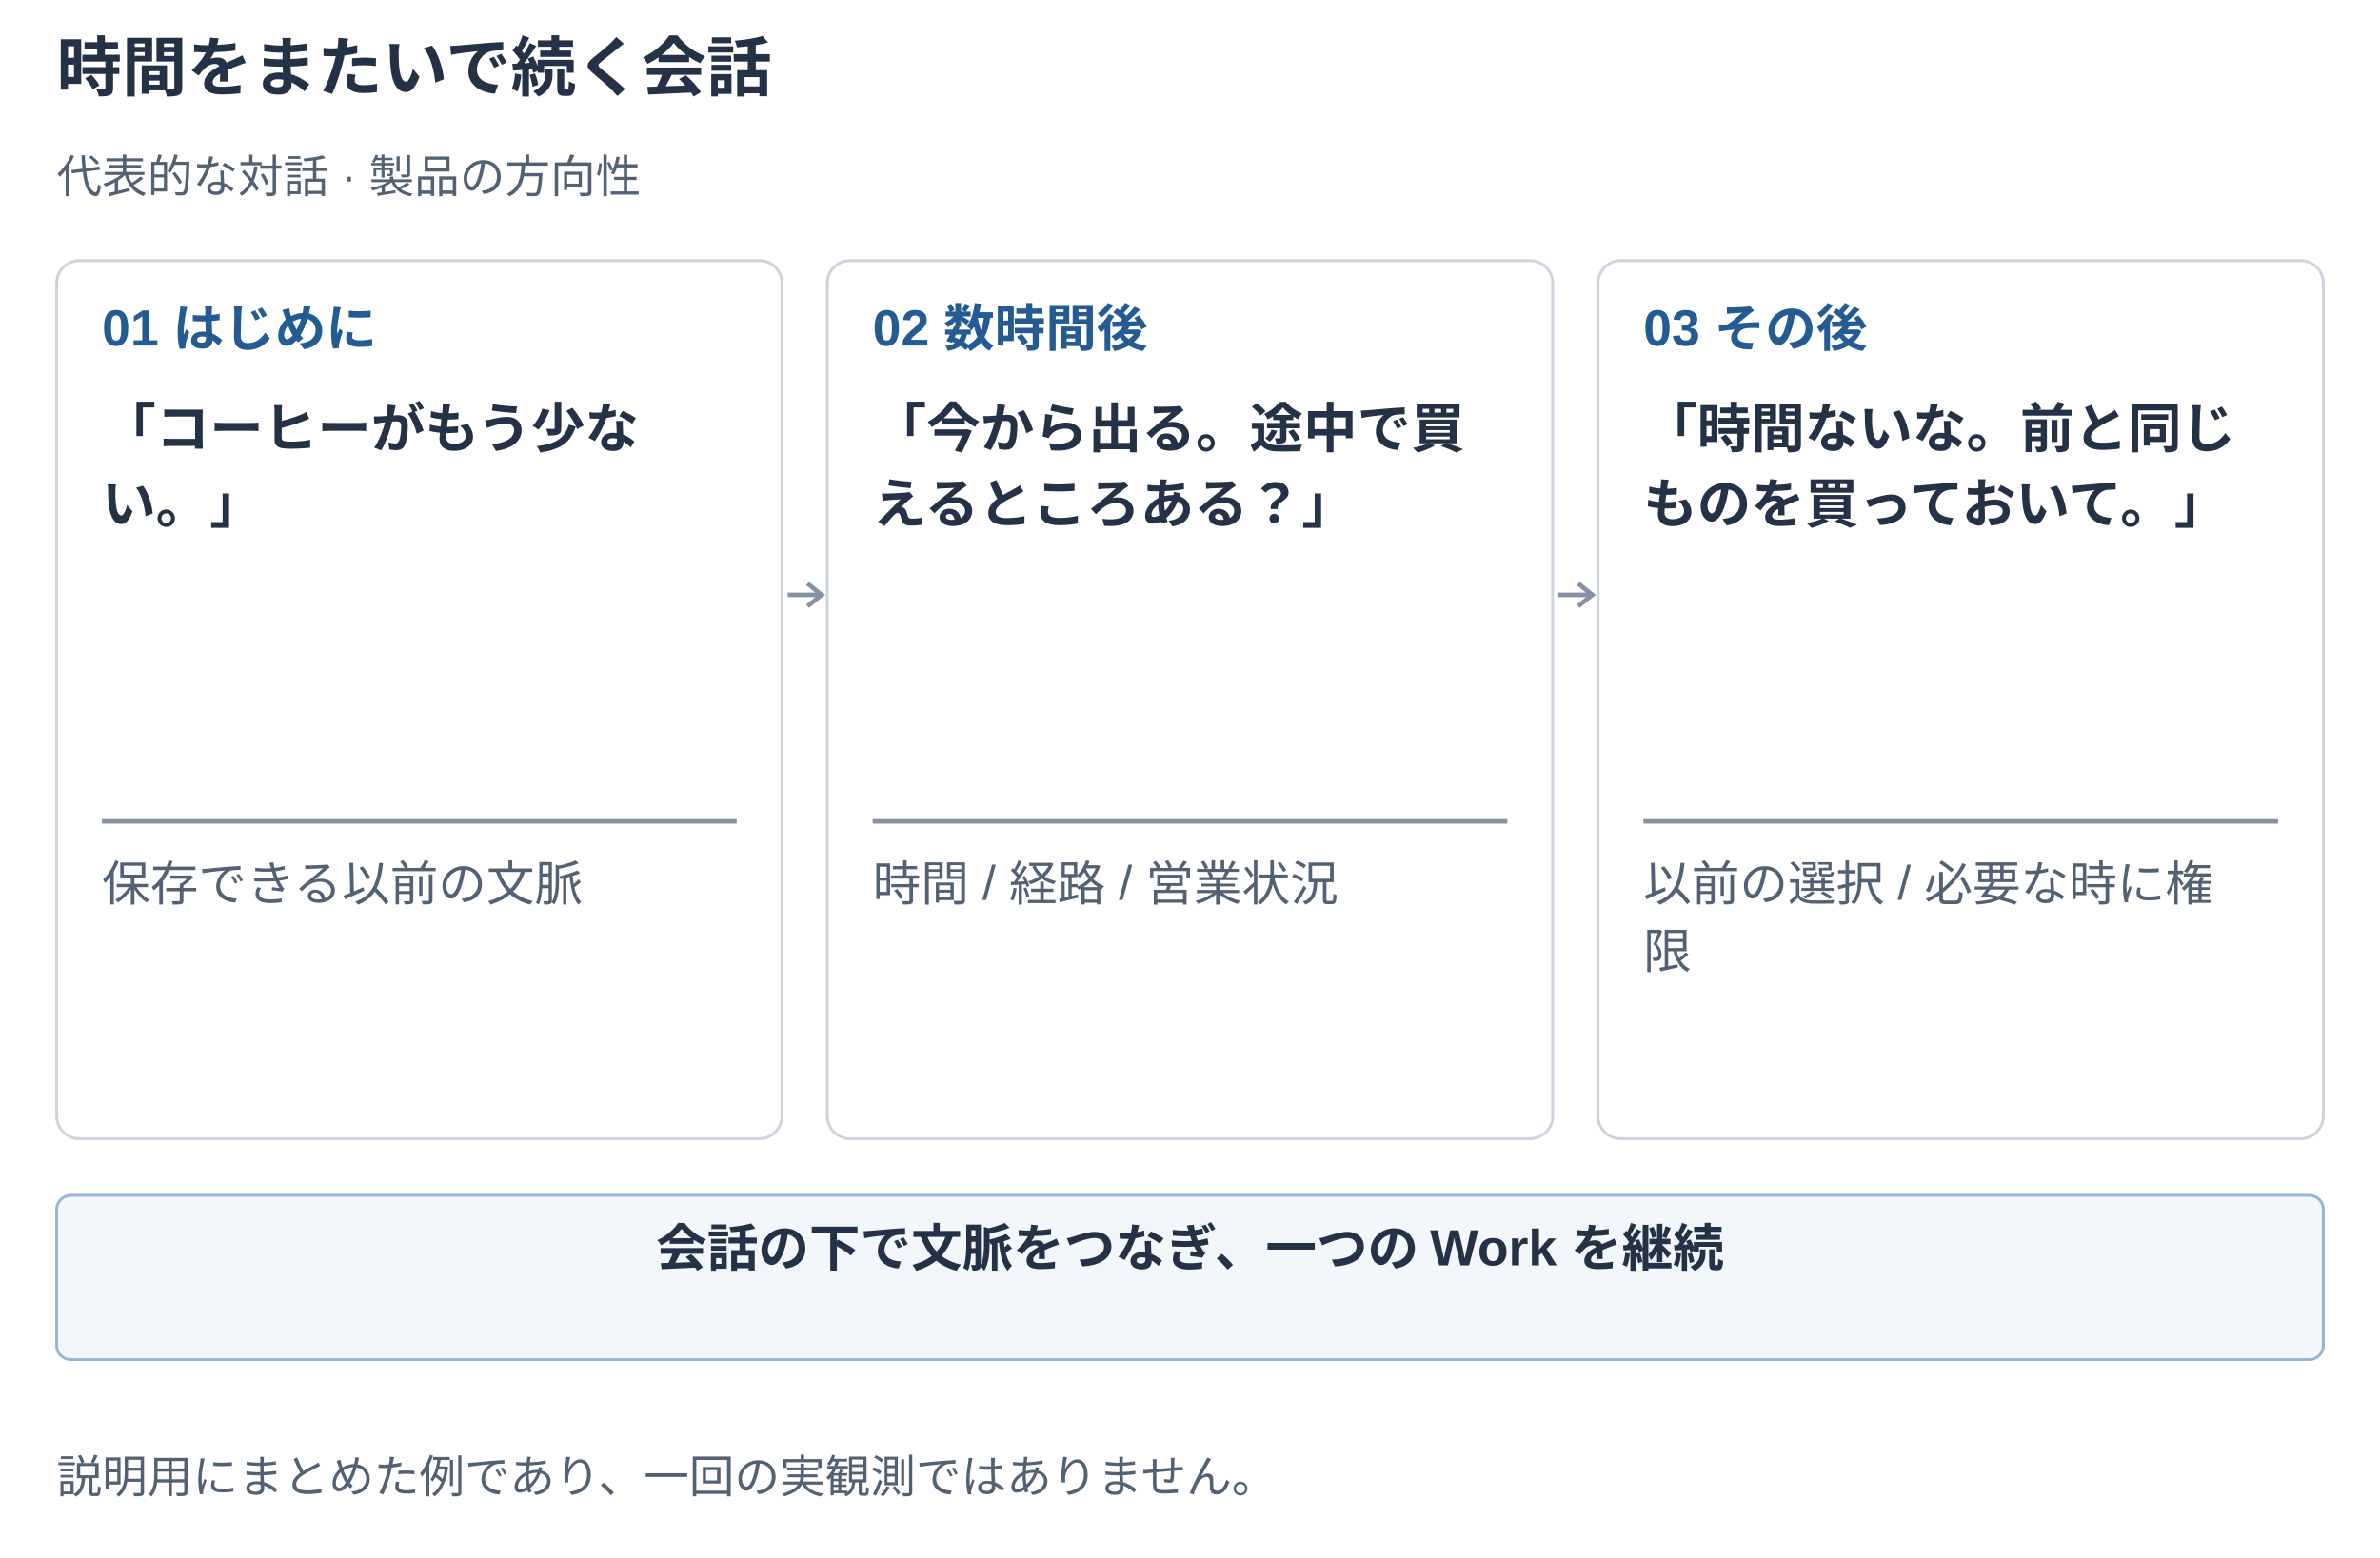
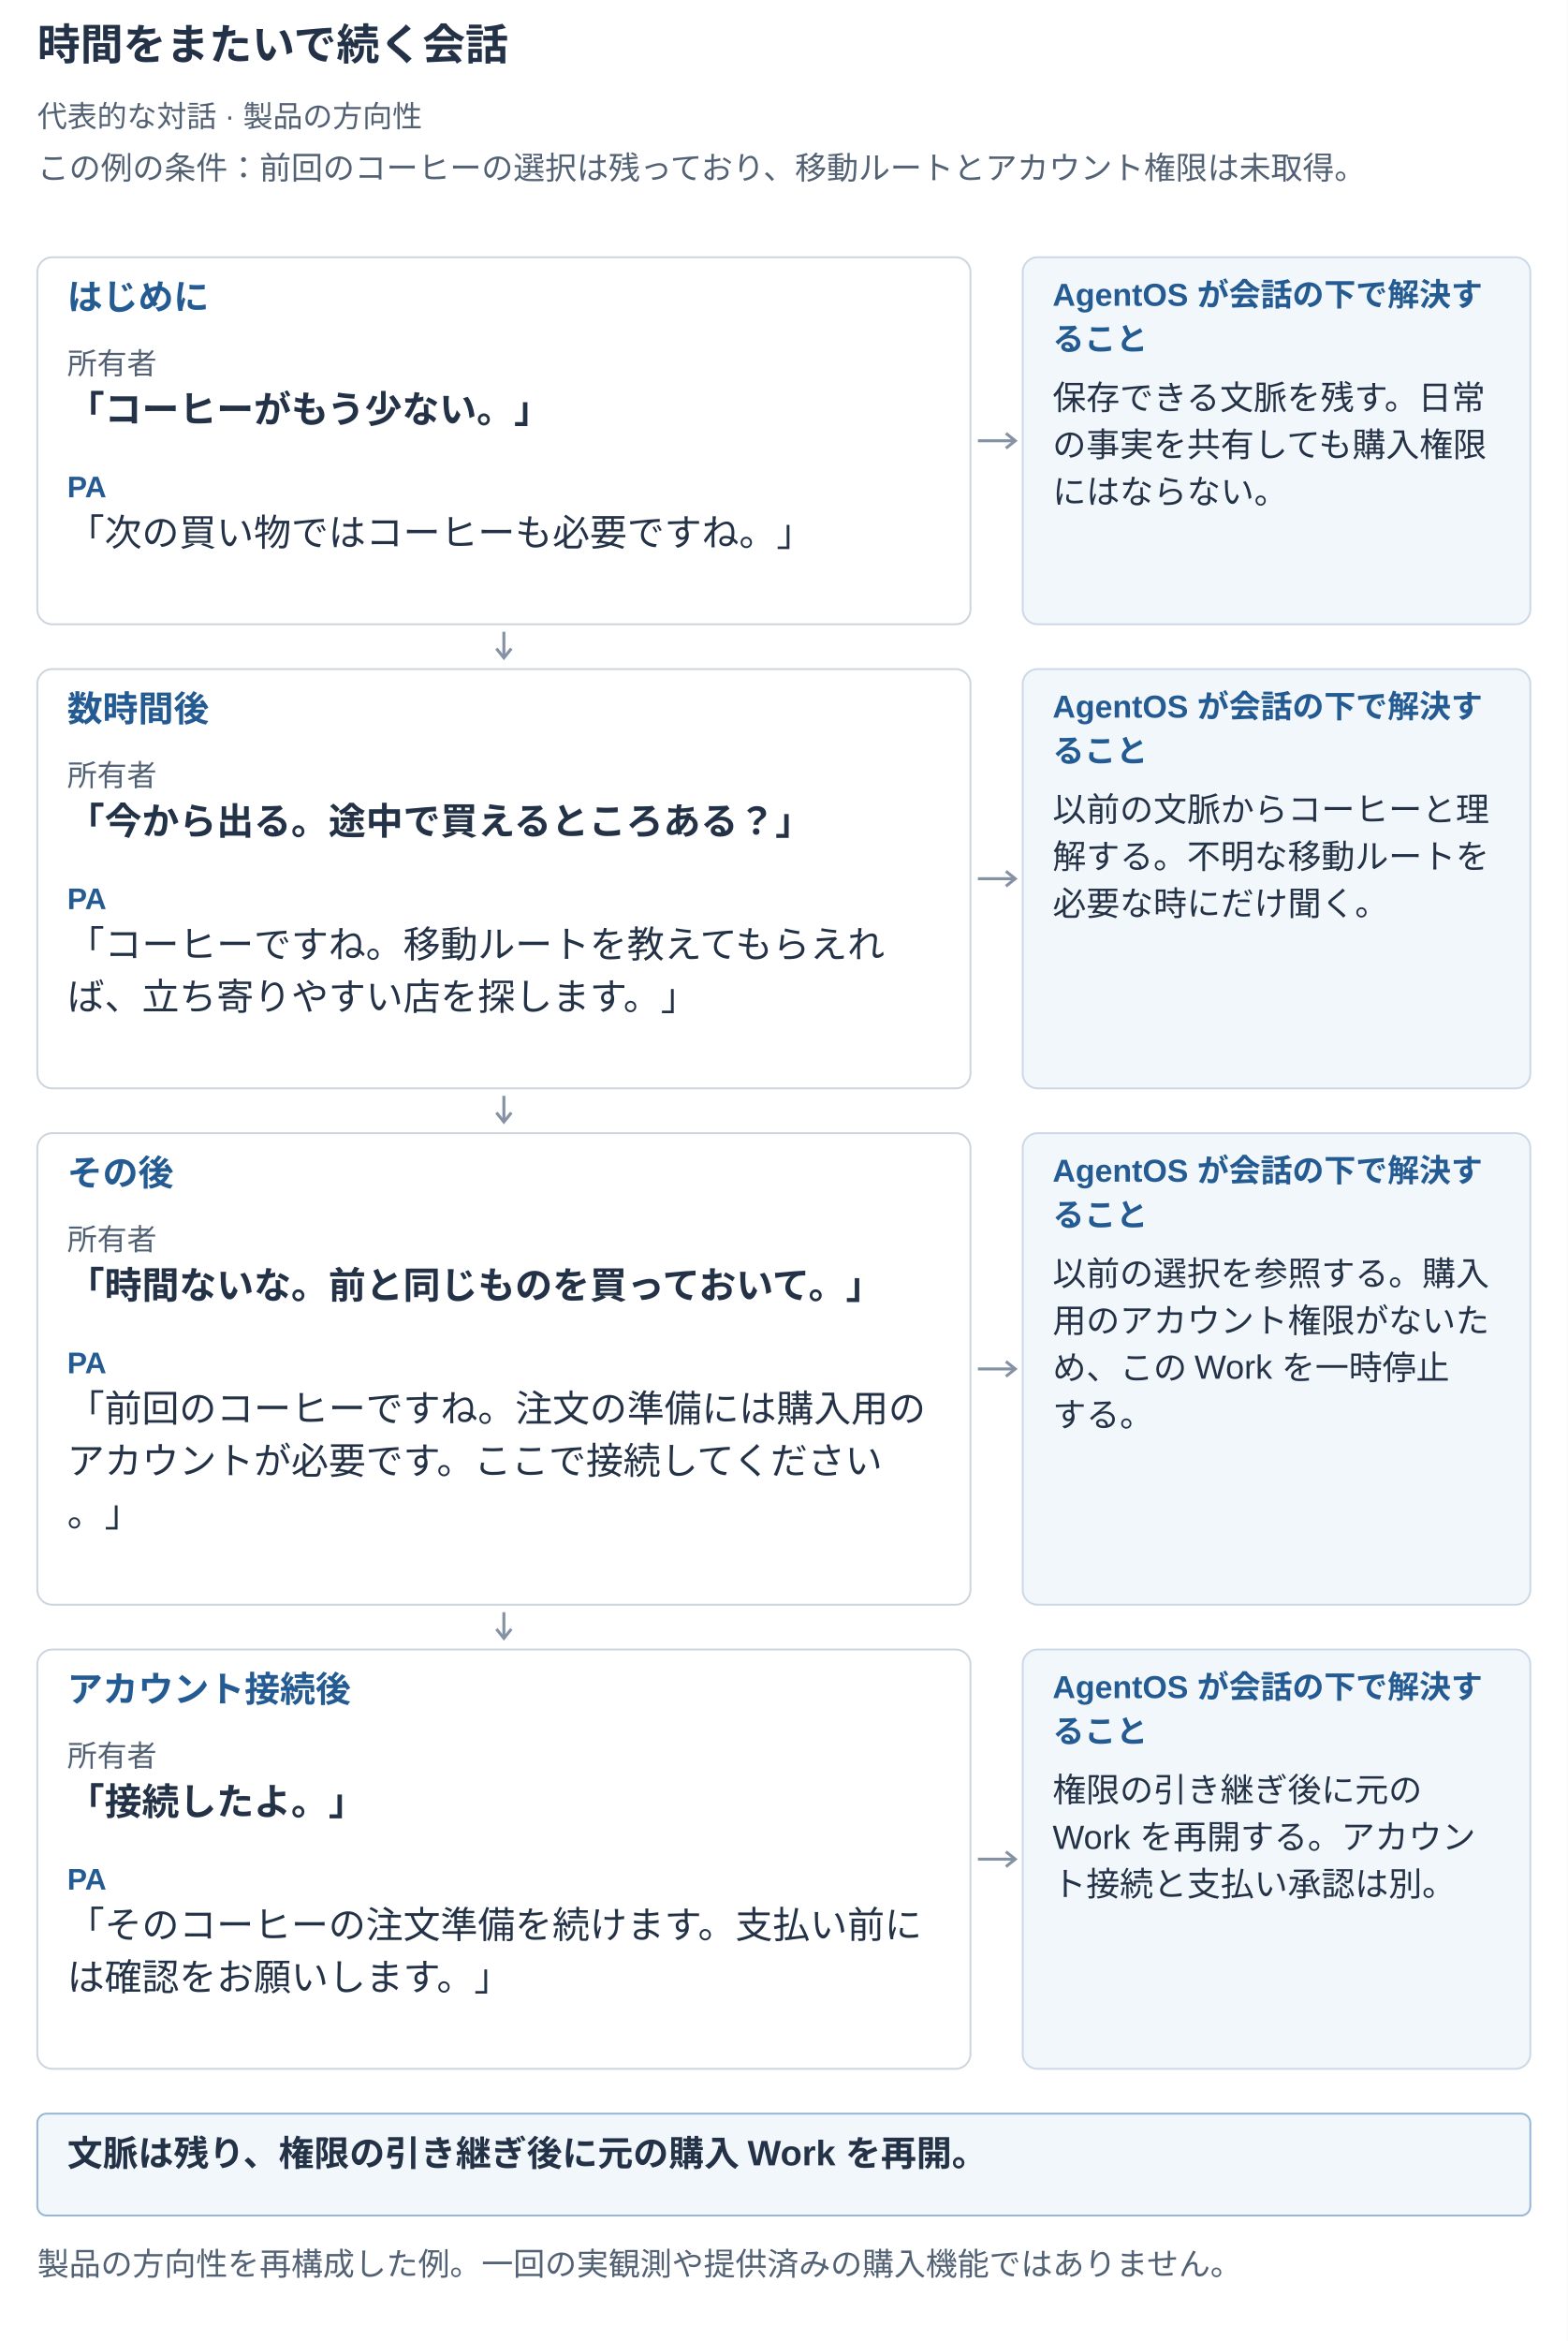
- <svg xmlns="http://www.w3.org/2000/svg" width="840" height="550" viewBox="0 0 840 550" role="img" aria-labelledby="title desc">
+ <svg xmlns="http://www.w3.org/2000/svg" width="840" height="1254" viewBox="0 0 840 1254" role="img" aria-labelledby="title desc">
  <style>text{font-family:Arial,"Noto Sans",sans-serif;fill:#243247} .bold{font-weight:700} .muted{fill:#526174} .blue{fill:#245b92}</style>
-   <rect width="840" height="550" fill="#fff" />
+   <rect width="840" height="1254" fill="#fff" />
  <text x="20" y="32.0" font-size="23" class="bold" text-anchor="start">時間をまたいで続く会話</text>
  <text x="20" y="68" font-size="16" class="muted" text-anchor="start">代表的な対話 · 製品の方向性</text>
-   <rect x="20" y="92" width="256" height="310" rx="8" fill="#fff" stroke="#ccd4de" />
-   <text x="36" y="122" font-size="18" class="blue bold" text-anchor="start">01  はじめに</text>
-   <text x="36" y="158.0" font-size="19" class="bold" text-anchor="start">「コーヒーがもう少な</text>
-   <text x="36" y="184.6" font-size="19" class="bold" text-anchor="start">い。」</text>
-   <path d="M36 290H260" fill="none" stroke="#8492a3" stroke-width="1.6" />
-   <text x="36" y="318.0" font-size="17" class="muted" text-anchor="start">保存できる以前の文脈</text>
-   <path d="M278 210 L290 210" fill="none" stroke="#8492a3" stroke-width="1.6" />
-   <path d="M285 206 L290 210 L285 214" fill="none" stroke="#8492a3" stroke-width="1.6" />
-   <rect x="292" y="92" width="256" height="310" rx="8" fill="#fff" stroke="#ccd4de" />
-   <text x="308" y="122" font-size="18" class="blue bold" text-anchor="start">02  数時間後</text>
-   <text x="308" y="158.0" font-size="19" class="bold" text-anchor="start">「今から出る。途中で買</text>
-   <text x="308" y="184.6" font-size="19" class="bold" text-anchor="start">えるところある？」</text>
-   <path d="M308 290H532" fill="none" stroke="#8492a3" stroke-width="1.6" />
-   <text x="308" y="318.0" font-size="17" class="muted" text-anchor="start">時間 / 経路 / 営業状況</text>
-   <path d="M550 210 L562 210" fill="none" stroke="#8492a3" stroke-width="1.6" />
-   <path d="M557 206 L562 210 L557 214" fill="none" stroke="#8492a3" stroke-width="1.6" />
-   <rect x="564" y="92" width="256" height="310" rx="8" fill="#fff" stroke="#ccd4de" />
-   <text x="580" y="122" font-size="18" class="blue bold" text-anchor="start">03  その後</text>
-   <text x="580" y="158.0" font-size="19" class="bold" text-anchor="start">「時間ないな。前と同じ</text>
-   <text x="580" y="184.6" font-size="19" class="bold" text-anchor="start">ものを買っておいて。」</text>
-   <path d="M580 290H804" fill="none" stroke="#8492a3" stroke-width="1.6" />
-   <text x="580" y="318.0" font-size="17" class="muted" text-anchor="start">以前の選択 / 必要な時に権</text>
-   <text x="580" y="341.8" font-size="17" class="muted" text-anchor="start">限</text>
-   <rect x="20" y="422" width="800" height="58" rx="5" fill="#f2f7fc" stroke="#96b6d6" />
-   <text x="420.0" y="447" font-size="18" class="bold" text-anchor="middle">会話の下で文脈をつなぎ、一つの Work を継続</text>
-   <text x="20" y="527.0" font-size="16" class="muted" text-anchor="start">説明用にまとめた例であり、一回の実観測ではありません。</text>
+   <text x="20" y="96.0" font-size="17" class="muted" text-anchor="start">この例の条件：前回のコーヒーの選択は残っており、移動ルートとアカウント権限は未取得。</text>
+   <rect x="20" y="137.8" width="500" height="196.6" rx="8" fill="#fff" stroke="#ccd4de" />
+   <text x="36" y="165.8" font-size="19" class="blue bold" text-anchor="start">はじめに</text>
+   <text x="36" y="200.4" font-size="16" class="muted" text-anchor="start">所有者</text>
+   <text x="36" y="226.4" font-size="20" class="bold" text-anchor="start">「コーヒーがもう少ない。」</text>
+   <text x="36" y="266.4" font-size="16" class="blue bold" text-anchor="start">PA</text>
+   <text x="36" y="292.4" font-size="20" class="" text-anchor="start">「次の買い物ではコーヒーも必要ですね。」</text>
+   <rect x="548" y="137.8" width="272" height="196.6" rx="8" fill="#f2f7fc" stroke="#ccd8e6" />
+   <path d="M524 236.1 L544 236.1" fill="none" stroke="#8492a3" stroke-width="1.6" />
+   <path d="M539 232.1 L544 236.1 L539 240.1" fill="none" stroke="#8492a3" stroke-width="1.6" />
+   <text x="564" y="163.8" font-size="17" class="blue bold" text-anchor="start">AgentOS が会話の下で解決す</text>
+   <text x="564" y="187.6" font-size="17" class="blue bold" text-anchor="start">ること</text>
+   <text x="564" y="219.4" font-size="18" class="" text-anchor="start">保存できる文脈を残す。日常</text>
+   <text x="564" y="244.6" font-size="18" class="" text-anchor="start">の事実を共有しても購入権限</text>
+   <text x="564" y="269.8" font-size="18" class="" text-anchor="start">にはならない。</text>
+   <path d="M270 338.4 L270 352.4" fill="none" stroke="#8492a3" stroke-width="1.6" />
+   <path d="M266 347.4 L270 352.4 L274 347.4" fill="none" stroke="#8492a3" stroke-width="1.6" />
+   <rect x="20" y="358.4" width="500" height="224.6" rx="8" fill="#fff" stroke="#ccd4de" />
+   <text x="36" y="386.4" font-size="19" class="blue bold" text-anchor="start">数時間後</text>
+   <text x="36" y="421.0" font-size="16" class="muted" text-anchor="start">所有者</text>
+   <text x="36" y="447.0" font-size="20" class="bold" text-anchor="start">「今から出る。途中で買えるところある？」</text>
+   <text x="36" y="487.0" font-size="16" class="blue bold" text-anchor="start">PA</text>
+   <text x="36" y="513.0" font-size="20" class="" text-anchor="start">「コーヒーですね。移動ルートを教えてもらえれ</text>
+   <text x="36" y="541.0" font-size="20" class="" text-anchor="start">ば、立ち寄りやすい店を探します。」</text>
+   <rect x="548" y="358.4" width="272" height="224.6" rx="8" fill="#f2f7fc" stroke="#ccd8e6" />
+   <path d="M524 470.7 L544 470.7" fill="none" stroke="#8492a3" stroke-width="1.6" />
+   <path d="M539 466.7 L544 470.7 L539 474.7" fill="none" stroke="#8492a3" stroke-width="1.6" />
+   <text x="564" y="384.4" font-size="17" class="blue bold" text-anchor="start">AgentOS が会話の下で解決す</text>
+   <text x="564" y="408.2" font-size="17" class="blue bold" text-anchor="start">ること</text>
+   <text x="564" y="440.0" font-size="18" class="" text-anchor="start">以前の文脈からコーヒーと理</text>
+   <text x="564" y="465.2" font-size="18" class="" text-anchor="start">解する。不明な移動ルートを</text>
+   <text x="564" y="490.4" font-size="18" class="" text-anchor="start">必要な時にだけ聞く。</text>
+   <path d="M270 587.0 L270 601.0" fill="none" stroke="#8492a3" stroke-width="1.6" />
+   <path d="M266 596.0 L270 601.0 L274 596.0" fill="none" stroke="#8492a3" stroke-width="1.6" />
+   <rect x="20" y="607.0" width="500" height="252.6" rx="8" fill="#fff" stroke="#ccd4de" />
+   <text x="36" y="635.0" font-size="19" class="blue bold" text-anchor="start">その後</text>
+   <text x="36" y="669.6" font-size="16" class="muted" text-anchor="start">所有者</text>
+   <text x="36" y="695.6" font-size="20" class="bold" text-anchor="start">「時間ないな。前と同じものを買っておいて。」</text>
+   <text x="36" y="735.6" font-size="16" class="blue bold" text-anchor="start">PA</text>
+   <text x="36" y="761.6" font-size="20" class="" text-anchor="start">「前回のコーヒーですね。注文の準備には購入用の</text>
+   <text x="36" y="789.6" font-size="20" class="" text-anchor="start">アカウントが必要です。ここで接続してください</text>
+   <text x="36" y="817.6" font-size="20" class="" text-anchor="start">。」</text>
+   <rect x="548" y="607.0" width="272" height="252.6" rx="8" fill="#f2f7fc" stroke="#ccd8e6" />
+   <path d="M524 733.3 L544 733.3" fill="none" stroke="#8492a3" stroke-width="1.6" />
+   <path d="M539 729.3 L544 733.3 L539 737.3" fill="none" stroke="#8492a3" stroke-width="1.6" />
+   <text x="564" y="633.0" font-size="17" class="blue bold" text-anchor="start">AgentOS が会話の下で解決す</text>
+   <text x="564" y="656.8" font-size="17" class="blue bold" text-anchor="start">ること</text>
+   <text x="564" y="688.6" font-size="18" class="" text-anchor="start">以前の選択を参照する。購入</text>
+   <text x="564" y="713.8" font-size="18" class="" text-anchor="start">用のアカウント権限がないた</text>
+   <text x="564" y="739.0" font-size="18" class="" text-anchor="start">め、この Work を一時停止</text>
+   <text x="564" y="764.2" font-size="18" class="" text-anchor="start">する。</text>
+   <path d="M270 863.6 L270 877.6" fill="none" stroke="#8492a3" stroke-width="1.6" />
+   <path d="M266 872.6 L270 877.6 L274 872.6" fill="none" stroke="#8492a3" stroke-width="1.6" />
+   <rect x="20" y="883.6" width="500" height="224.6" rx="8" fill="#fff" stroke="#ccd4de" />
+   <text x="36" y="911.6" font-size="19" class="blue bold" text-anchor="start">アカウント接続後</text>
+   <text x="36" y="946.2" font-size="16" class="muted" text-anchor="start">所有者</text>
+   <text x="36" y="972.2" font-size="20" class="bold" text-anchor="start">「接続したよ。」</text>
+   <text x="36" y="1012.2" font-size="16" class="blue bold" text-anchor="start">PA</text>
+   <text x="36" y="1038.2" font-size="20" class="" text-anchor="start">「そのコーヒーの注文準備を続けます。支払い前に</text>
+   <text x="36" y="1066.2" font-size="20" class="" text-anchor="start">は確認をお願いします。」</text>
+   <rect x="548" y="883.6" width="272" height="224.6" rx="8" fill="#f2f7fc" stroke="#ccd8e6" />
+   <path d="M524 995.9 L544 995.9" fill="none" stroke="#8492a3" stroke-width="1.6" />
+   <path d="M539 991.9 L544 995.9 L539 999.9" fill="none" stroke="#8492a3" stroke-width="1.6" />
+   <text x="564" y="909.6" font-size="17" class="blue bold" text-anchor="start">AgentOS が会話の下で解決す</text>
+   <text x="564" y="933.4" font-size="17" class="blue bold" text-anchor="start">ること</text>
+   <text x="564" y="965.2" font-size="18" class="" text-anchor="start">権限の引き継ぎ後に元の</text>
+   <text x="564" y="990.4" font-size="18" class="" text-anchor="start">Work を再開する。アカウン</text>
+   <text x="564" y="1015.6" font-size="18" class="" text-anchor="start">ト接続と支払い承認は別。</text>
+   <rect x="20" y="1132.2" width="800" height="54.6" rx="5" fill="#f2f7fc" stroke="#96b6d6" />
+   <text x="36" y="1160.2" font-size="19" class="bold" text-anchor="start">文脈は残り、権限の引き継ぎ後に元の購入 Work を再開。</text>
+   <text x="20" y="1218.8" font-size="17" class="muted" text-anchor="start">製品の方向性を再構成した例。一回の実観測や提供済みの購入機能ではありません。</text>
</svg>
